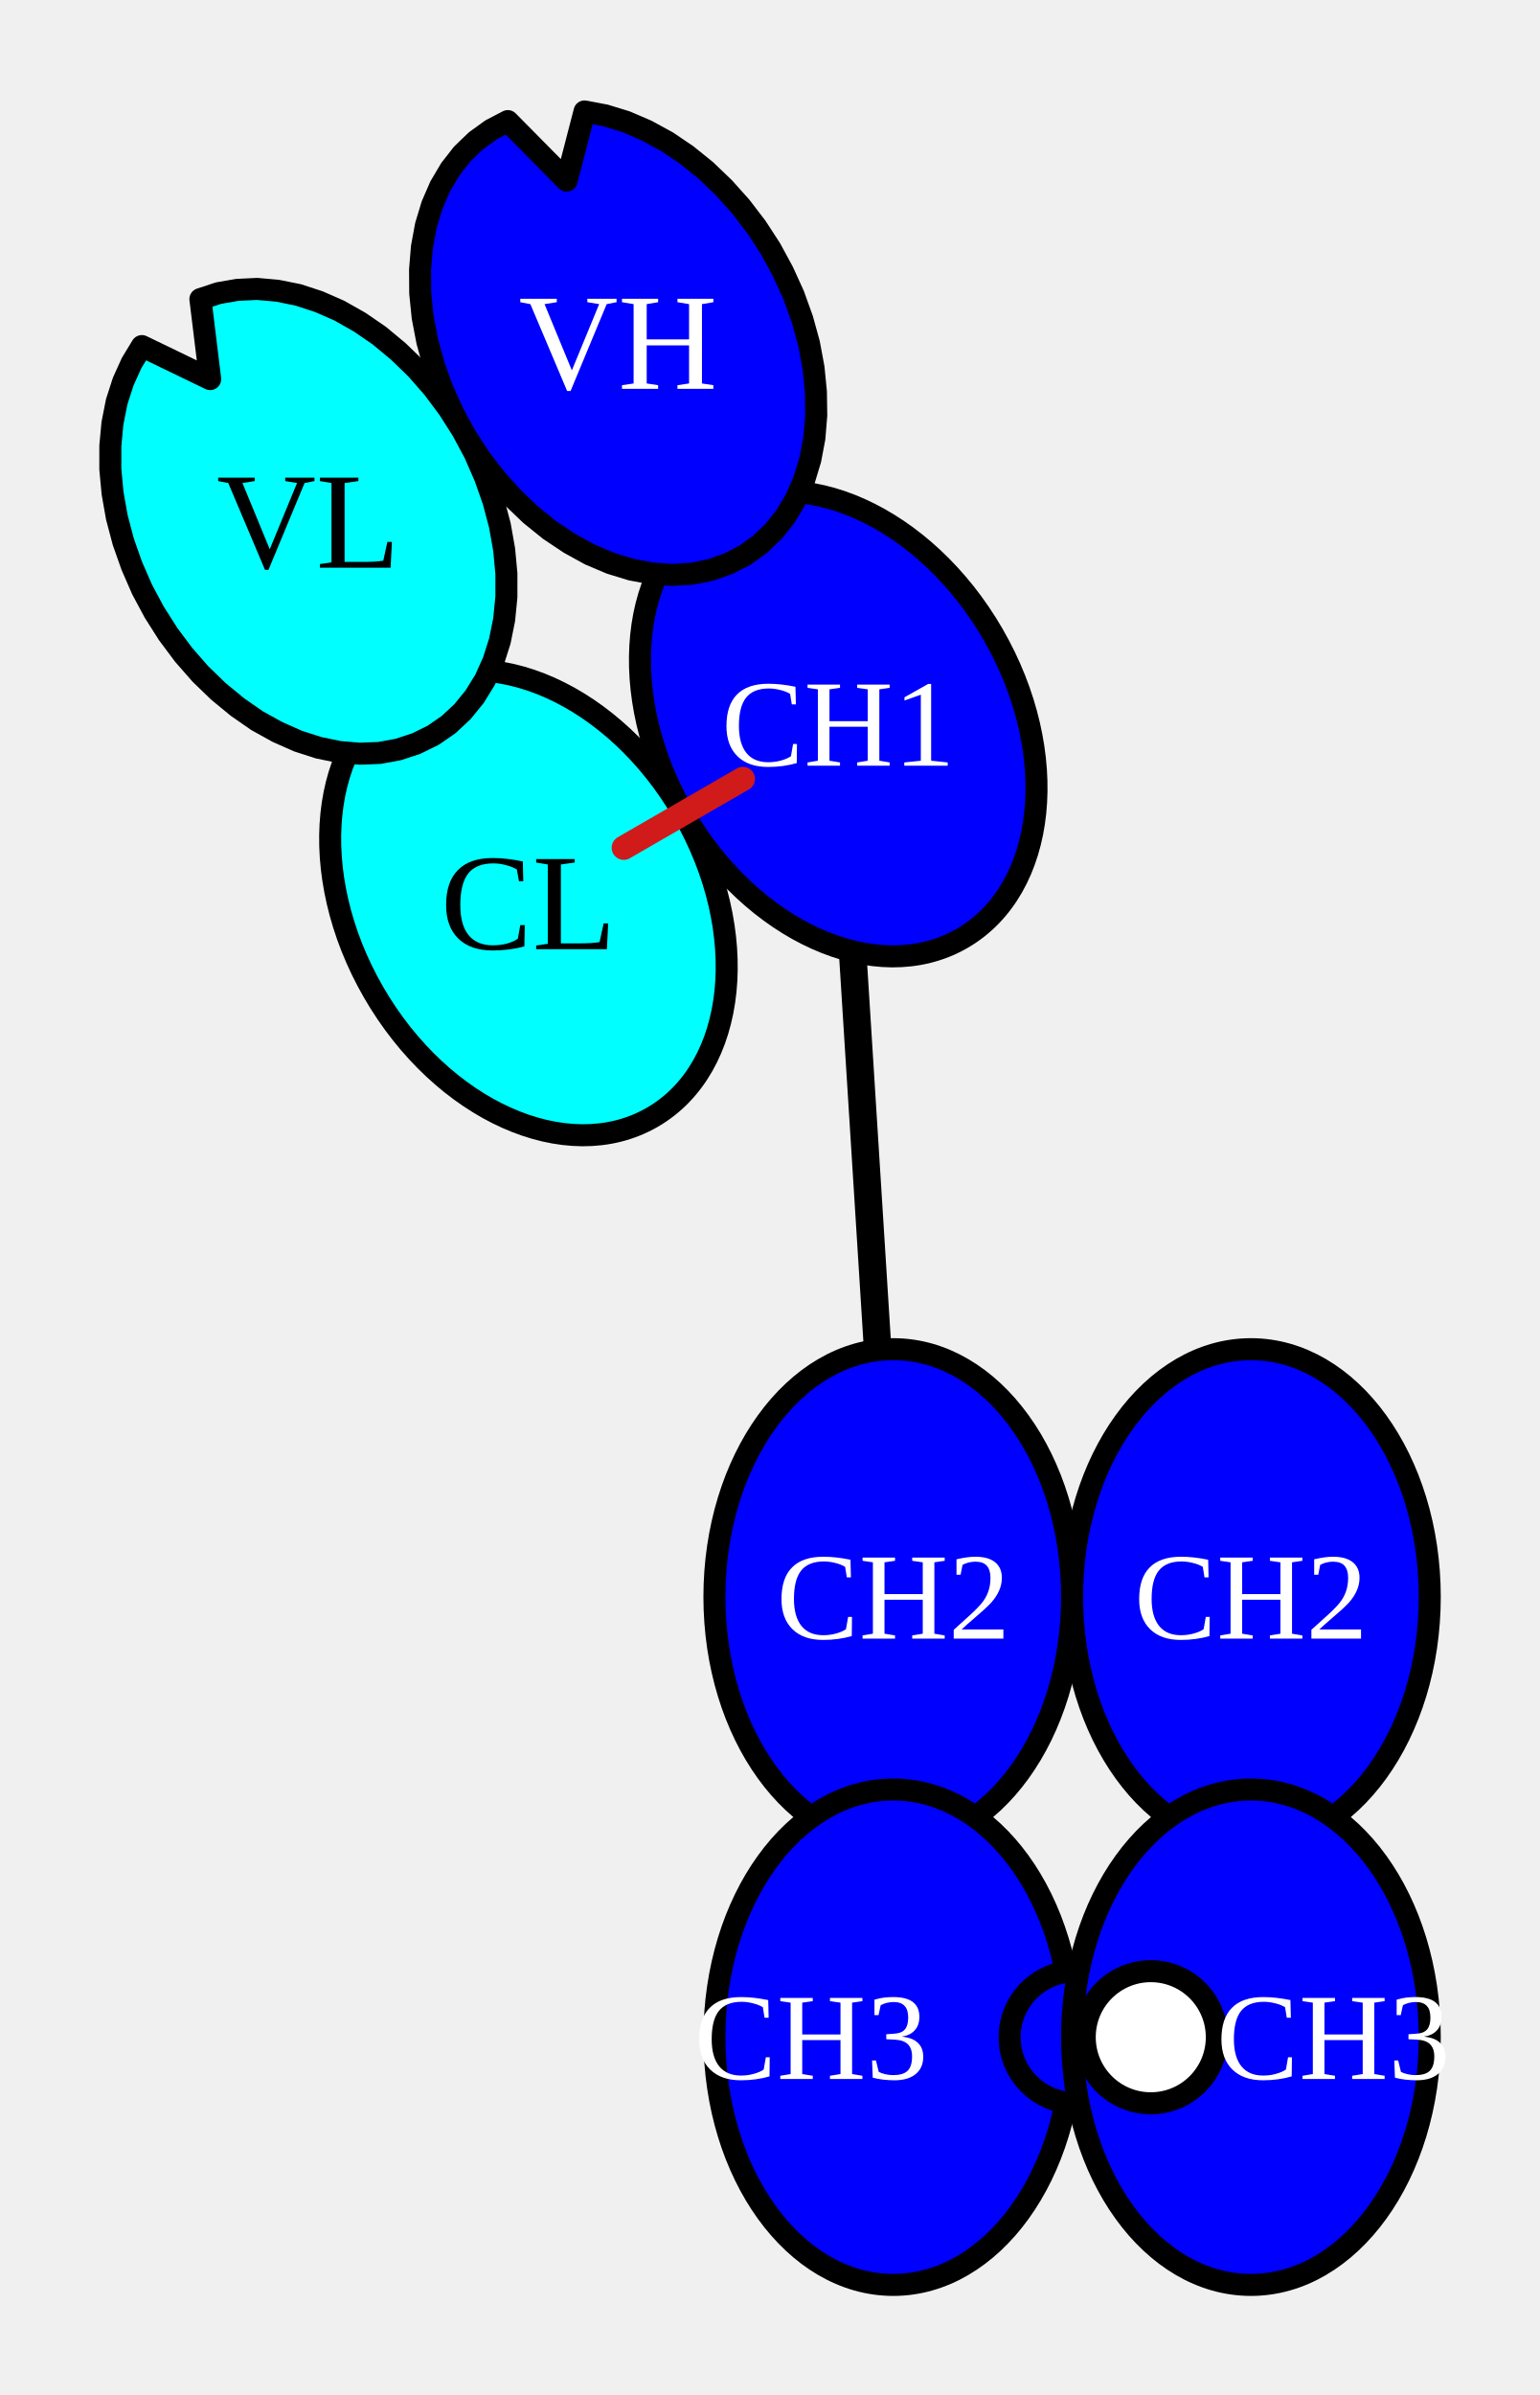
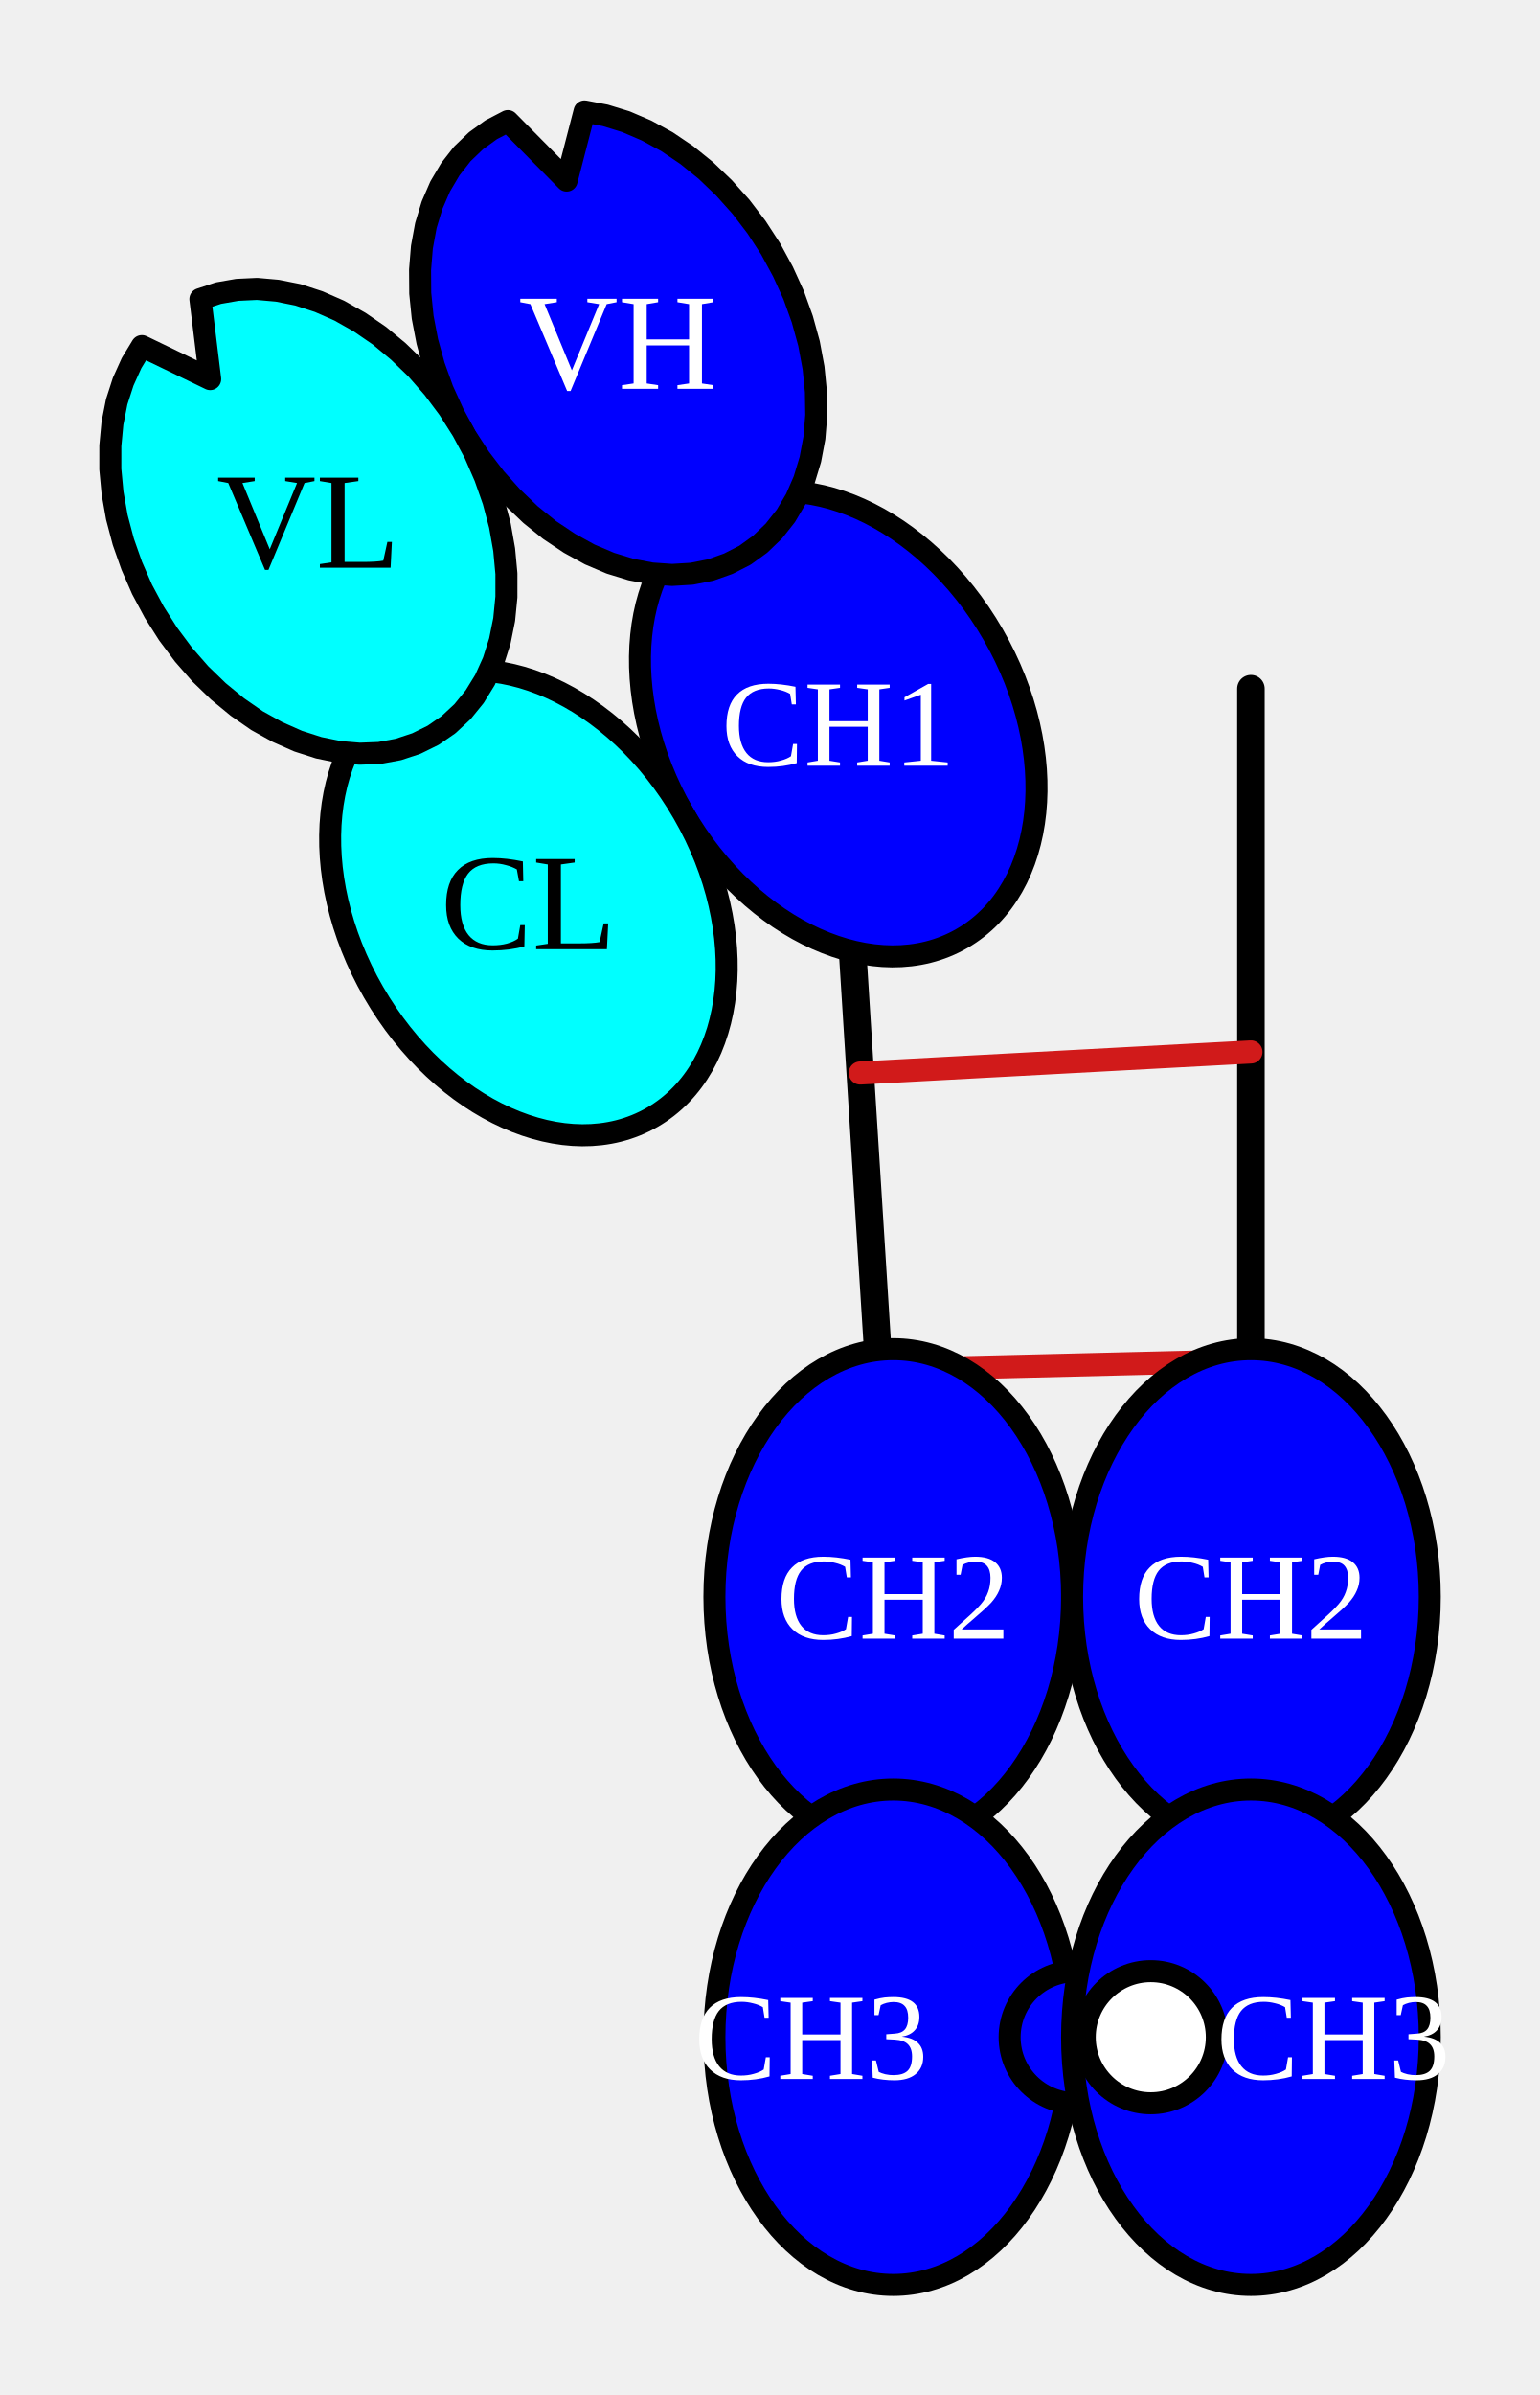
<svg xmlns="http://www.w3.org/2000/svg" width="167.9" height="261.07" viewBox="0 0 167.9 261.07">
  <g transform="translate(116.9,123.07) scale(1.5)">
    <line x1="-17" y1="-29.44" x2="-13" y2="34" stroke="#000000" stroke-width="2" stroke-linecap="round" />
+     <line x1="13" y1="-32" x2="13" y2="34" stroke="#000000" stroke-width="2" stroke-linecap="round" />
+     <line x1="-15.4" y1="-4.07" x2="13" y2="-5.6" stroke="#D11A1A" stroke-width="1.68" stroke-linecap="round" />
+     <line x1="-14.04" y1="17.5" x2="13" y2="16.84" stroke="#D11A1A" stroke-width="1.68" stroke-linecap="round" />
    <g transform="translate(-13,34) rotate(0)">
      <ellipse rx="13" ry="18" fill="#0000FF" stroke="#000000" stroke-width="1.6" />
      <text x="0" y="0" font-size="9" font-family="'Times New Roman', Times, serif" fill="#FFFFFF" text-anchor="middle" dominant-baseline="central" transform="rotate(0 0 0)">CH2</text>
    </g>
    <g transform="translate(13,34) rotate(0)">
      <ellipse rx="13" ry="18" fill="#0000FF" stroke="#000000" stroke-width="1.6" />
      <text x="0" y="0" font-size="9" font-family="'Times New Roman', Times, serif" fill="#FFFFFF" text-anchor="middle" dominant-baseline="central" transform="rotate(0 0 0)">CH2</text>
    </g>
    <g transform="translate(-13,66) rotate(0)">
      <ellipse rx="13" ry="18" fill="#0000FF" stroke="#000000" stroke-width="1.6" />
      <circle cx="13.26" cy="0" r="4.8" fill="#0000FF" stroke="#000000" stroke-width="1.6" />
      <text x="-5.98" y="0" font-size="9" font-family="'Times New Roman', Times, serif" fill="#FFFFFF" text-anchor="middle" dominant-baseline="central" transform="rotate(0 -5.98 0)">CH3</text>
    </g>
    <g transform="translate(13,66) rotate(0)">
      <ellipse rx="13" ry="18" fill="#0000FF" stroke="#000000" stroke-width="1.6" />
      <circle cx="-7.28" cy="0" r="4.8" fill="#FFFFFF" stroke="#000000" stroke-width="1.6" />
      <text x="5.98" y="0" font-size="9" font-family="'Times New Roman', Times, serif" fill="#FFFFFF" text-anchor="middle" dominant-baseline="central" transform="rotate(0 5.98 0)">CH3</text>
    </g>
    <g transform="translate(-17,-29.44) rotate(-30)">
      <ellipse rx="13" ry="18" fill="#0000FF" stroke="#000000" stroke-width="1.6" />
      <text x="0" y="0" font-size="9" font-family="'Times New Roman', Times, serif" fill="#FFFFFF" text-anchor="middle" dominant-baseline="central" transform="rotate(30 0 0)">CH1</text>
    </g>
    <g transform="translate(-39.52,-16.44) rotate(-30)">
      <ellipse rx="13" ry="18" fill="#00FFFF" stroke="#000000" stroke-width="1.6" />
      <text x="0" y="0" font-size="10" font-family="'Times New Roman', Times, serif" fill="#000000" text-anchor="middle" dominant-baseline="central" transform="rotate(30 0 0)">CL</text>
    </g>
    <g transform="translate(-33,-57.16) rotate(-30)">
      <path d="M 6.28 -15.76 L 7.44 -14.76 L 8.51 -13.61 L 9.49 -12.3 L 10.37 -10.86 L 11.13 -9.3 L 11.77 -7.64 L 12.28 -5.89 L 12.66 -4.08 L 12.9 -2.23 L 13 -0.35 L 12.95 1.53 L 12.77 3.4 L 12.44 5.23 L 11.98 7 L 11.38 8.7 L 10.66 10.29 L 9.83 11.78 L 8.89 13.14 L 7.85 14.35 L 6.72 15.41 L 5.52 16.3 L 4.26 17.01 L 2.95 17.53 L 1.61 17.86 L 0.26 18 L -1.1 17.93 L -2.45 17.68 L -3.77 17.23 L -5.05 16.59 L -6.28 15.76 L -7.43 14.77 L -8.51 13.61 L -9.49 12.31 L -10.36 10.87 L -11.13 9.31 L -11.77 7.65 L -12.28 5.9 L -12.66 4.09 L -12.9 2.24 L -13 0.36 L -12.95 -1.52 L -12.77 -3.39 L -12.44 -5.22 L -11.98 -6.99 L -11.39 -8.69 L -10.67 -10.29 L -9.83 -11.77 L -8.89 -13.13 L -7.85 -14.35 L -6.73 -15.4 L -5.53 -16.29 L -4.27 -17 L -2.96 -17.53 L -1.62 -17.86 L -0.26 -18 L 1.1 -17.94 L 2.64 -12.06 Z" fill="#0000FF" stroke="#000000" stroke-width="1.6" stroke-linejoin="round" />
      <text x="0" y="0" font-size="10" font-family="'Times New Roman', Times, serif" fill="#FFFFFF" text-anchor="middle" dominant-baseline="central" transform="rotate(30 0 0)">VH</text>
    </g>
    <g transform="translate(-55.52,-44.16) rotate(-30)">
      <path d="M 1.28 -17.91 L 2.63 -17.63 L 3.94 -17.15 L 5.22 -16.49 L 6.43 -15.64 L 7.58 -14.63 L 8.64 -13.45 L 9.61 -12.13 L 10.47 -10.67 L 11.22 -9.1 L 11.84 -7.42 L 12.34 -5.67 L 12.7 -3.85 L 12.92 -1.99 L 13 -0.11 L 12.94 1.77 L 12.73 3.63 L 12.39 5.45 L 11.91 7.22 L 11.3 8.9 L 10.57 10.49 L 9.72 11.96 L 8.76 13.3 L 7.71 14.49 L 6.57 15.53 L 5.36 16.4 L 4.1 17.08 L 2.79 17.58 L 1.44 17.89 L 0.09 18 L -1.27 17.91 L -2.62 17.63 L -3.94 17.16 L -5.21 16.49 L -6.42 15.65 L -7.57 14.63 L -8.63 13.46 L -9.6 12.13 L -10.47 10.68 L -11.21 9.11 L -11.84 7.43 L -12.34 5.68 L -12.7 3.86 L -12.92 2 L -13 0.12 L -12.94 -1.76 L -12.73 -3.62 L -12.39 -5.44 L -11.91 -7.21 L -11.3 -8.89 L -10.57 -10.48 L -9.72 -11.95 L -8.77 -13.29 L -7.72 -14.49 L -6.58 -15.52 L -5.37 -16.39 L -4.11 -17.08 L -1.01 -12.52 Z" fill="#00FFFF" stroke="#000000" stroke-width="1.6" stroke-linejoin="round" />
      <text x="0" y="0" font-size="10" font-family="'Times New Roman', Times, serif" fill="#000000" text-anchor="middle" dominant-baseline="central" transform="rotate(30 0 0)">VL</text>
    </g>
-     <line x1="-23.93" y1="-25.44" x2="-32.59" y2="-20.44" stroke="#D11A1A" stroke-width="1.76" stroke-linecap="round" />
  </g>
</svg>
